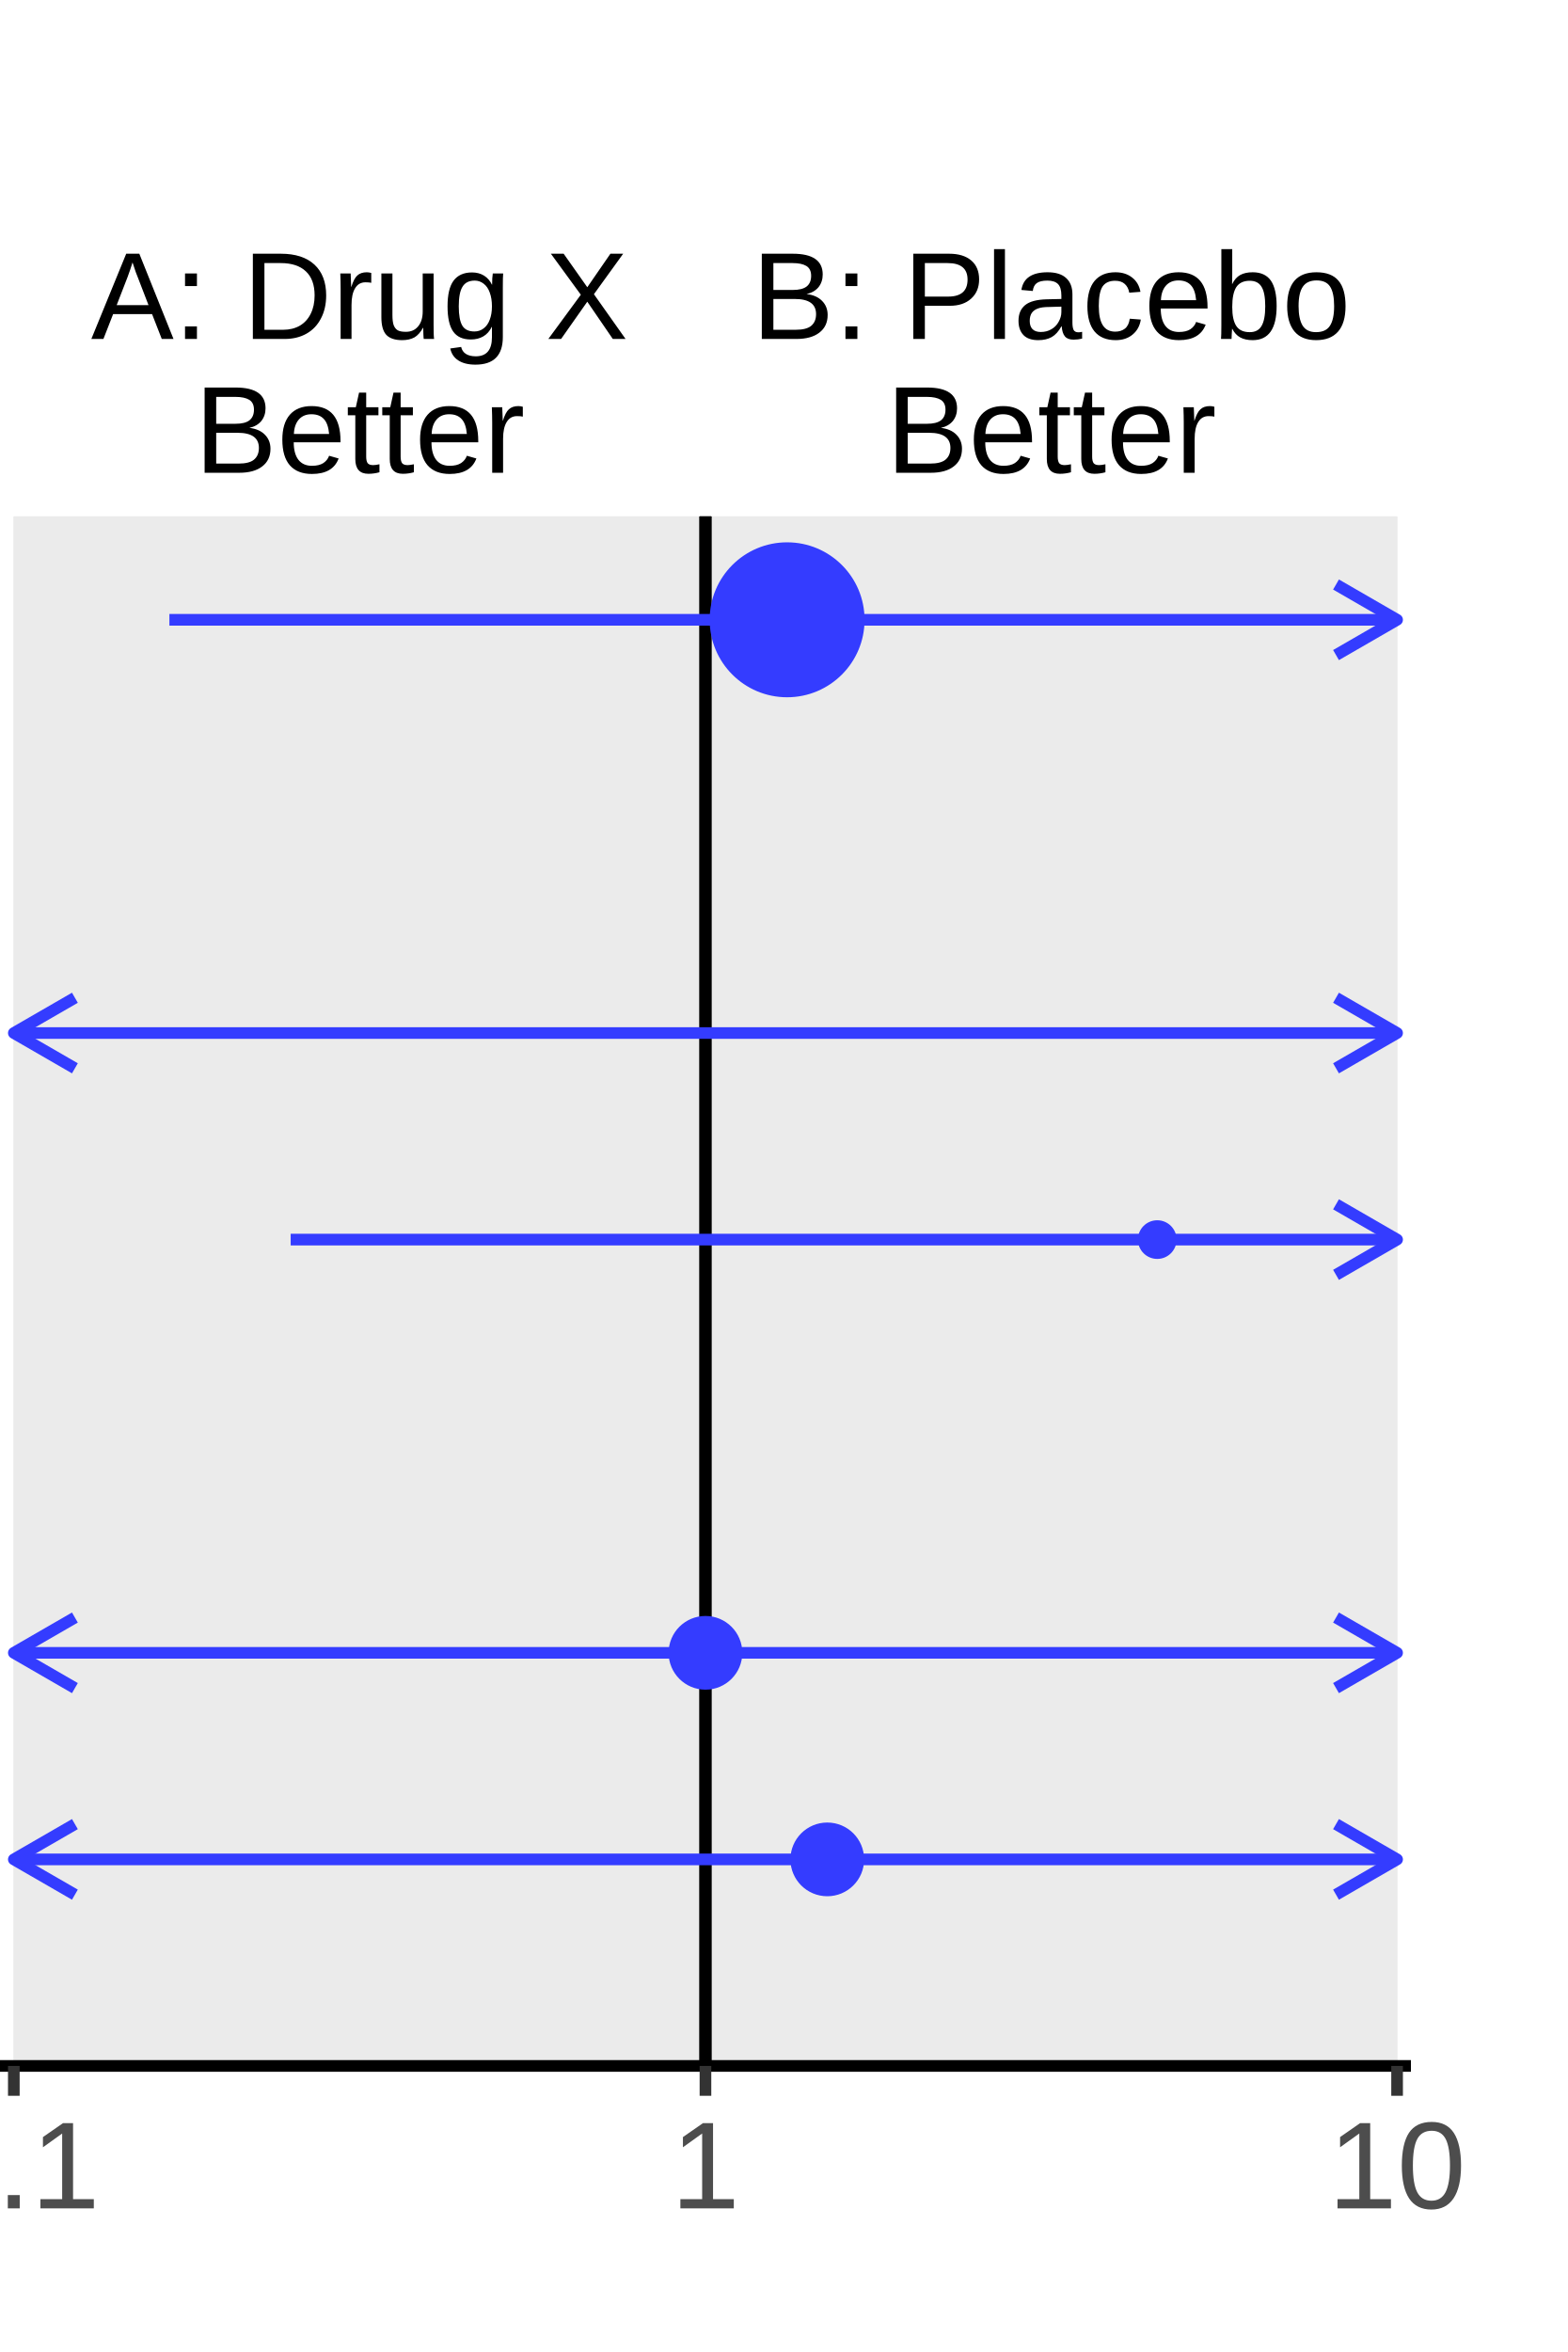
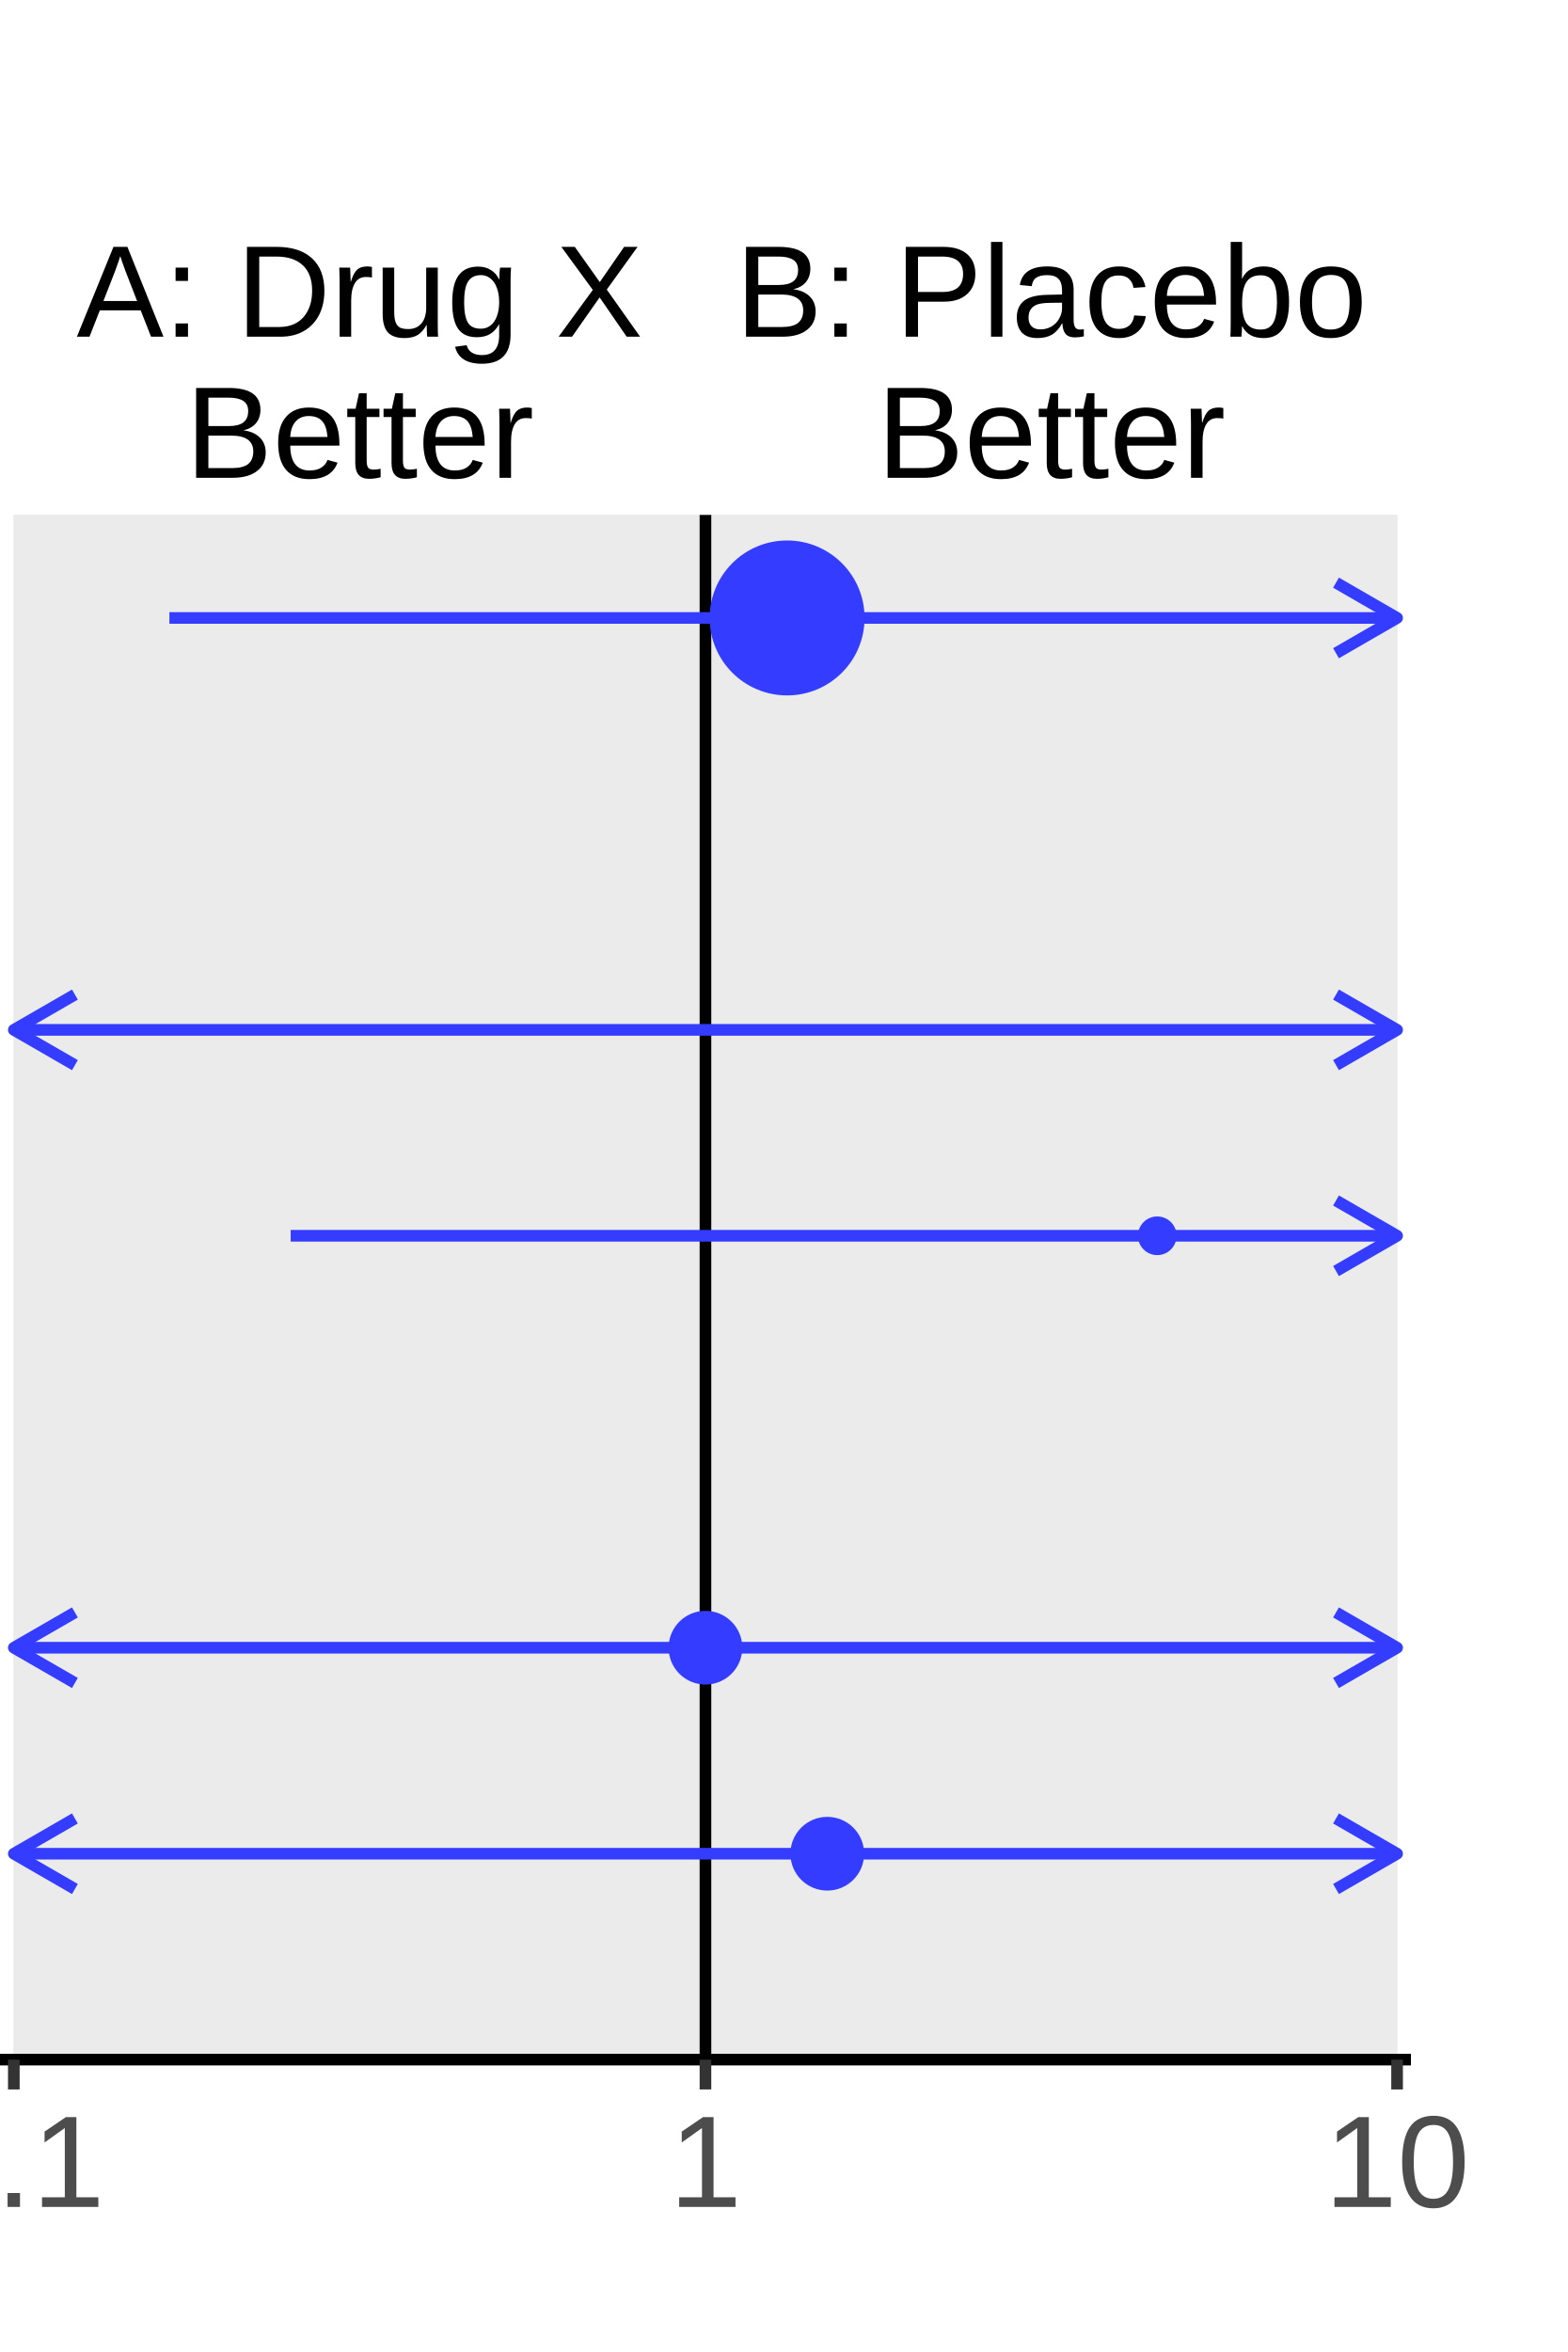
<svg xmlns="http://www.w3.org/2000/svg" class="svglite" width="144.00pt" height="216.00pt" viewBox="0 0 144.00 216.00">
  <defs>
    <style type="text/css">
    .svglite line, .svglite polyline, .svglite polygon, .svglite path, .svglite rect, .svglite circle {
      fill: none;
      stroke: #000000;
      stroke-linecap: round;
      stroke-linejoin: round;
      stroke-miterlimit: 10.00;
    }
    .svglite text {
      white-space: pre;
    }
  </style>
  </defs>
  <rect width="100%" height="100%" style="stroke: none; fill: none;" />
  <defs>
    <clipPath id="cpMC4wMHwxNDQuMDB8MC4wMHwyMTYuMDA=">
      <rect x="0.00" y="0.00" width="144.00" height="216.00" />
    </clipPath>
  </defs>
  <g clip-path="url(#cpMC4wMHwxNDQuMDB8MC4wMHwyMTYuMDA=)">
    <rect x="0.00" y="0.00" width="144.00" height="216.00" style="stroke-width: 1.07; stroke: none;" />
-     <rect x="0.00" y="-0" width="129.60" height="189.73" style="stroke-width: 1.07; stroke: none;" />
-     <rect x="1.27" y="47.43" width="127.06" height="142.30" style="stroke-width: 1.07; stroke: none; stroke-linecap: butt; stroke-linejoin: miter; fill: #EBEBEB;" />
-     <rect x="1.27" y="47.43" width="127.06" height="142.30" style="stroke-width: 1.07; stroke: none; stroke-linecap: butt; stroke-linejoin: miter; fill: #EBEBEB;" />
-     <rect x="1.27" y="47.43" width="127.06" height="142.30" style="stroke-width: 1.07; stroke: none; stroke-linecap: butt; stroke-linejoin: miter; fill: #EBEBEB;" />
-     <rect x="1.27" y="47.43" width="127.06" height="142.30" style="stroke-width: 1.07; stroke: none; stroke-linecap: butt; stroke-linejoin: miter; fill: #EBEBEB;" />
-     <rect x="1.27" y="47.43" width="127.06" height="142.30" style="stroke-width: 1.07; stroke: none; stroke-linecap: butt; stroke-linejoin: miter; fill: #EBEBEB;" />
-     <line x1="64.80" y1="189.73" x2="64.80" y2="47.43" style="stroke-width: 1.07; stroke-linecap: butt;" />
-     <line x1="64.80" y1="189.73" x2="64.80" y2="47.43" style="stroke-width: 1.07; stroke-linecap: butt;" />
-     <line x1="64.80" y1="189.73" x2="64.80" y2="47.43" style="stroke-width: 1.07; stroke-linecap: butt;" />
-     <line x1="64.80" y1="189.73" x2="64.80" y2="47.43" style="stroke-width: 1.07; stroke-linecap: butt;" />
-     <line x1="64.80" y1="189.73" x2="64.80" y2="47.43" style="stroke-width: 1.07; stroke-linecap: butt;" />
-     <text x="33.04" y="31.13" text-anchor="middle" style="font-size: 11.38px; font-family: &quot;Arial&quot;;" textLength="49.32px" lengthAdjust="spacingAndGlyphs">A: Drug X</text>
-     <text x="33.04" y="43.42" text-anchor="middle" style="font-size: 11.38px; font-family: &quot;Arial&quot;;" textLength="30.36px" lengthAdjust="spacingAndGlyphs">Better</text>
-     <text x="96.56" y="31.13" text-anchor="middle" style="font-size: 11.38px; font-family: &quot;Arial&quot;;" textLength="55.03px" lengthAdjust="spacingAndGlyphs">B: Placebo</text>
-     <text x="96.56" y="43.42" text-anchor="middle" style="font-size: 11.38px; font-family: &quot;Arial&quot;;" textLength="30.36px" lengthAdjust="spacingAndGlyphs">Better</text>
-     <circle cx="72.30" cy="56.92" r="6.76" style="stroke-width: 0.71; stroke: #343CFF; fill: #343CFF;" />
-     <circle cx="-464.38" cy="94.87" r="3.70" style="stroke-width: 0.71; stroke: #343CFF; fill: #343CFF;" />
-     <circle cx="106.30" cy="113.84" r="1.42" style="stroke-width: 0.71; stroke: #343CFF; fill: #343CFF;" />
-     <circle cx="64.80" cy="151.79" r="3.03" style="stroke-width: 0.71; stroke: #343CFF; fill: #343CFF;" />
-     <circle cx="75.99" cy="170.76" r="3.03" style="stroke-width: 0.71; stroke: #343CFF; fill: #343CFF;" />
-     <line x1="15.56" y1="56.92" x2="128.33" y2="56.92" style="stroke-width: 1.07; stroke: #343CFF; stroke-linecap: butt;" />
-     <polyline points="122.72,60.16 128.33,56.92 122.72,53.68 " style="stroke-width: 1.07; stroke: #343CFF; stroke-linecap: butt;" />
-     <line x1="1.27" y1="94.87" x2="128.33" y2="94.87" style="stroke-width: 1.07; stroke: #343CFF; stroke-linecap: butt;" />
-     <polyline points="6.88,91.63 1.27,94.87 6.88,98.11 " style="stroke-width: 1.07; stroke: #343CFF; stroke-linecap: butt;" />
-     <polyline points="122.72,98.11 128.33,94.87 122.72,91.63 " style="stroke-width: 1.07; stroke: #343CFF; stroke-linecap: butt;" />
-     <line x1="26.70" y1="113.84" x2="128.33" y2="113.84" style="stroke-width: 1.07; stroke: #343CFF; stroke-linecap: butt;" />
-     <polyline points="122.72,117.08 128.33,113.84 122.72,110.60 " style="stroke-width: 1.07; stroke: #343CFF; stroke-linecap: butt;" />
-     <line x1="1.27" y1="151.79" x2="128.33" y2="151.79" style="stroke-width: 1.07; stroke: #343CFF; stroke-linecap: butt;" />
-     <polyline points="6.88,148.55 1.27,151.79 6.88,155.03 " style="stroke-width: 1.07; stroke: #343CFF; stroke-linecap: butt;" />
-     <polyline points="122.72,155.03 128.33,151.79 122.72,148.55 " style="stroke-width: 1.07; stroke: #343CFF; stroke-linecap: butt;" />
-     <line x1="1.27" y1="170.76" x2="128.33" y2="170.76" style="stroke-width: 1.07; stroke: #343CFF; stroke-linecap: butt;" />
-     <polyline points="6.88,167.52 1.27,170.76 6.88,174.00 " style="stroke-width: 1.07; stroke: #343CFF; stroke-linecap: butt;" />
-     <polyline points="122.72,174.00 128.33,170.76 122.72,167.52 " style="stroke-width: 1.07; stroke: #343CFF; stroke-linecap: butt;" />
-     <polyline points="0.00,189.73 129.60,189.73 " style="stroke-width: 1.07; stroke-linecap: butt;" />
-     <polyline points="1.27,192.47 1.27,189.73 " style="stroke-width: 1.07; stroke: #333333; stroke-linecap: butt;" />
-     <polyline points="64.80,192.47 64.80,189.73 " style="stroke-width: 1.07; stroke: #333333; stroke-linecap: butt;" />
-     <polyline points="128.33,192.47 128.33,189.73 " style="stroke-width: 1.07; stroke: #333333; stroke-linecap: butt;" />
-     <text x="1.27" y="202.81" text-anchor="middle" style="font-size: 11.38px;fill: #4D4D4D; font-family: &quot;Arial&quot;;" textLength="15.82px" lengthAdjust="spacingAndGlyphs">0.1</text>
-     <text x="64.80" y="202.81" text-anchor="middle" style="font-size: 11.38px;fill: #4D4D4D; font-family: &quot;Arial&quot;;" textLength="6.33px" lengthAdjust="spacingAndGlyphs">1</text>
-     <text x="128.33" y="202.81" text-anchor="middle" style="font-size: 11.38px;fill: #4D4D4D; font-family: &quot;Arial&quot;;" textLength="12.66px" lengthAdjust="spacingAndGlyphs">10</text>
+     <rect x="0.00" y="0.00" width="129.60" height="189.15" style="stroke-width: 1.07; stroke: none;" />
+     <rect x="1.27" y="47.29" width="127.06" height="141.86" style="stroke-width: 1.07; stroke: none; stroke-linecap: butt; stroke-linejoin: miter; fill: #EBEBEB;" />
+     <rect x="1.27" y="47.29" width="127.06" height="141.86" style="stroke-width: 1.07; stroke: none; stroke-linecap: butt; stroke-linejoin: miter; fill: #EBEBEB;" />
+     <rect x="1.27" y="47.29" width="127.06" height="141.86" style="stroke-width: 1.07; stroke: none; stroke-linecap: butt; stroke-linejoin: miter; fill: #EBEBEB;" />
+     <rect x="1.27" y="47.29" width="127.06" height="141.86" style="stroke-width: 1.07; stroke: none; stroke-linecap: butt; stroke-linejoin: miter; fill: #EBEBEB;" />
+     <rect x="1.27" y="47.29" width="127.06" height="141.86" style="stroke-width: 1.07; stroke: none; stroke-linecap: butt; stroke-linejoin: miter; fill: #EBEBEB;" />
+     <line x1="64.80" y1="189.15" x2="64.80" y2="47.29" style="stroke-width: 1.07; stroke-linecap: butt;" />
+     <text x="33.04" y="30.92" text-anchor="middle" style="font-size: 12.00px; font-family: &quot;Arial&quot;;" textLength="52.03px" lengthAdjust="spacingAndGlyphs">A: Drug X</text>
+     <text x="33.04" y="43.88" text-anchor="middle" style="font-size: 12.00px; font-family: &quot;Arial&quot;;" textLength="32.02px" lengthAdjust="spacingAndGlyphs">Better</text>
+     <text x="96.56" y="30.92" text-anchor="middle" style="font-size: 12.00px; font-family: &quot;Arial&quot;;" textLength="58.05px" lengthAdjust="spacingAndGlyphs">B: Placebo</text>
+     <text x="96.56" y="43.88" text-anchor="middle" style="font-size: 12.00px; font-family: &quot;Arial&quot;;" textLength="32.02px" lengthAdjust="spacingAndGlyphs">Better</text>
+     <circle cx="72.30" cy="56.75" r="6.76" style="stroke-width: 0.71; stroke: #343CFF; fill: #343CFF;" />
+     <circle cx="-464.38" cy="94.58" r="3.70" style="stroke-width: 0.71; stroke: #343CFF; fill: #343CFF;" />
+     <circle cx="106.30" cy="113.49" r="1.42" style="stroke-width: 0.71; stroke: #343CFF; fill: #343CFF;" />
+     <circle cx="64.80" cy="151.32" r="3.03" style="stroke-width: 0.71; stroke: #343CFF; fill: #343CFF;" />
+     <circle cx="75.99" cy="170.24" r="3.03" style="stroke-width: 0.71; stroke: #343CFF; fill: #343CFF;" />
+     <line x1="15.56" y1="56.75" x2="128.33" y2="56.75" style="stroke-width: 1.07; stroke: #343CFF; stroke-linecap: butt;" />
+     <polyline points="122.72,59.99 128.33,56.75 122.72,53.51 " style="stroke-width: 1.07; stroke: #343CFF; stroke-linecap: butt;" />
+     <line x1="1.27" y1="94.58" x2="128.33" y2="94.58" style="stroke-width: 1.07; stroke: #343CFF; stroke-linecap: butt;" />
+     <polyline points="6.88,91.34 1.27,94.58 6.88,97.82 " style="stroke-width: 1.07; stroke: #343CFF; stroke-linecap: butt;" />
+     <polyline points="122.72,97.82 128.33,94.58 122.72,91.34 " style="stroke-width: 1.07; stroke: #343CFF; stroke-linecap: butt;" />
+     <line x1="26.70" y1="113.49" x2="128.33" y2="113.49" style="stroke-width: 1.07; stroke: #343CFF; stroke-linecap: butt;" />
+     <polyline points="122.72,116.73 128.33,113.49 122.72,110.25 " style="stroke-width: 1.07; stroke: #343CFF; stroke-linecap: butt;" />
+     <line x1="1.27" y1="151.32" x2="128.33" y2="151.32" style="stroke-width: 1.07; stroke: #343CFF; stroke-linecap: butt;" />
+     <polyline points="6.88,148.08 1.27,151.32 6.88,154.56 " style="stroke-width: 1.07; stroke: #343CFF; stroke-linecap: butt;" />
+     <polyline points="122.72,154.56 128.33,151.32 122.72,148.08 " style="stroke-width: 1.07; stroke: #343CFF; stroke-linecap: butt;" />
+     <line x1="1.27" y1="170.24" x2="128.33" y2="170.24" style="stroke-width: 1.07; stroke: #343CFF; stroke-linecap: butt;" />
+     <polyline points="6.88,167.00 1.27,170.24 6.88,173.48 " style="stroke-width: 1.07; stroke: #343CFF; stroke-linecap: butt;" />
+     <polyline points="122.72,173.48 128.33,170.24 122.72,167.00 " style="stroke-width: 1.07; stroke: #343CFF; stroke-linecap: butt;" />
+     <polyline points="0.00,189.15 129.60,189.15 " style="stroke-width: 1.07; stroke-linecap: butt;" />
+     <polyline points="1.27,191.89 1.27,189.15 " style="stroke-width: 1.07; stroke: #333333; stroke-linecap: butt;" />
+     <polyline points="64.80,191.89 64.80,189.15 " style="stroke-width: 1.07; stroke: #333333; stroke-linecap: butt;" />
+     <polyline points="128.33,191.89 128.33,189.15 " style="stroke-width: 1.07; stroke: #333333; stroke-linecap: butt;" />
+     <text x="1.27" y="202.68" text-anchor="middle" style="font-size: 12.00px;fill: #4D4D4D; font-family: &quot;Arial&quot;;" textLength="16.68px" lengthAdjust="spacingAndGlyphs">0.1</text>
+     <text x="64.80" y="202.68" text-anchor="middle" style="font-size: 12.00px;fill: #4D4D4D; font-family: &quot;Arial&quot;;" textLength="6.67px" lengthAdjust="spacingAndGlyphs">1</text>
+     <text x="128.33" y="202.68" text-anchor="middle" style="font-size: 12.00px;fill: #4D4D4D; font-family: &quot;Arial&quot;;" textLength="13.35px" lengthAdjust="spacingAndGlyphs">10</text>
  </g>
</svg>
